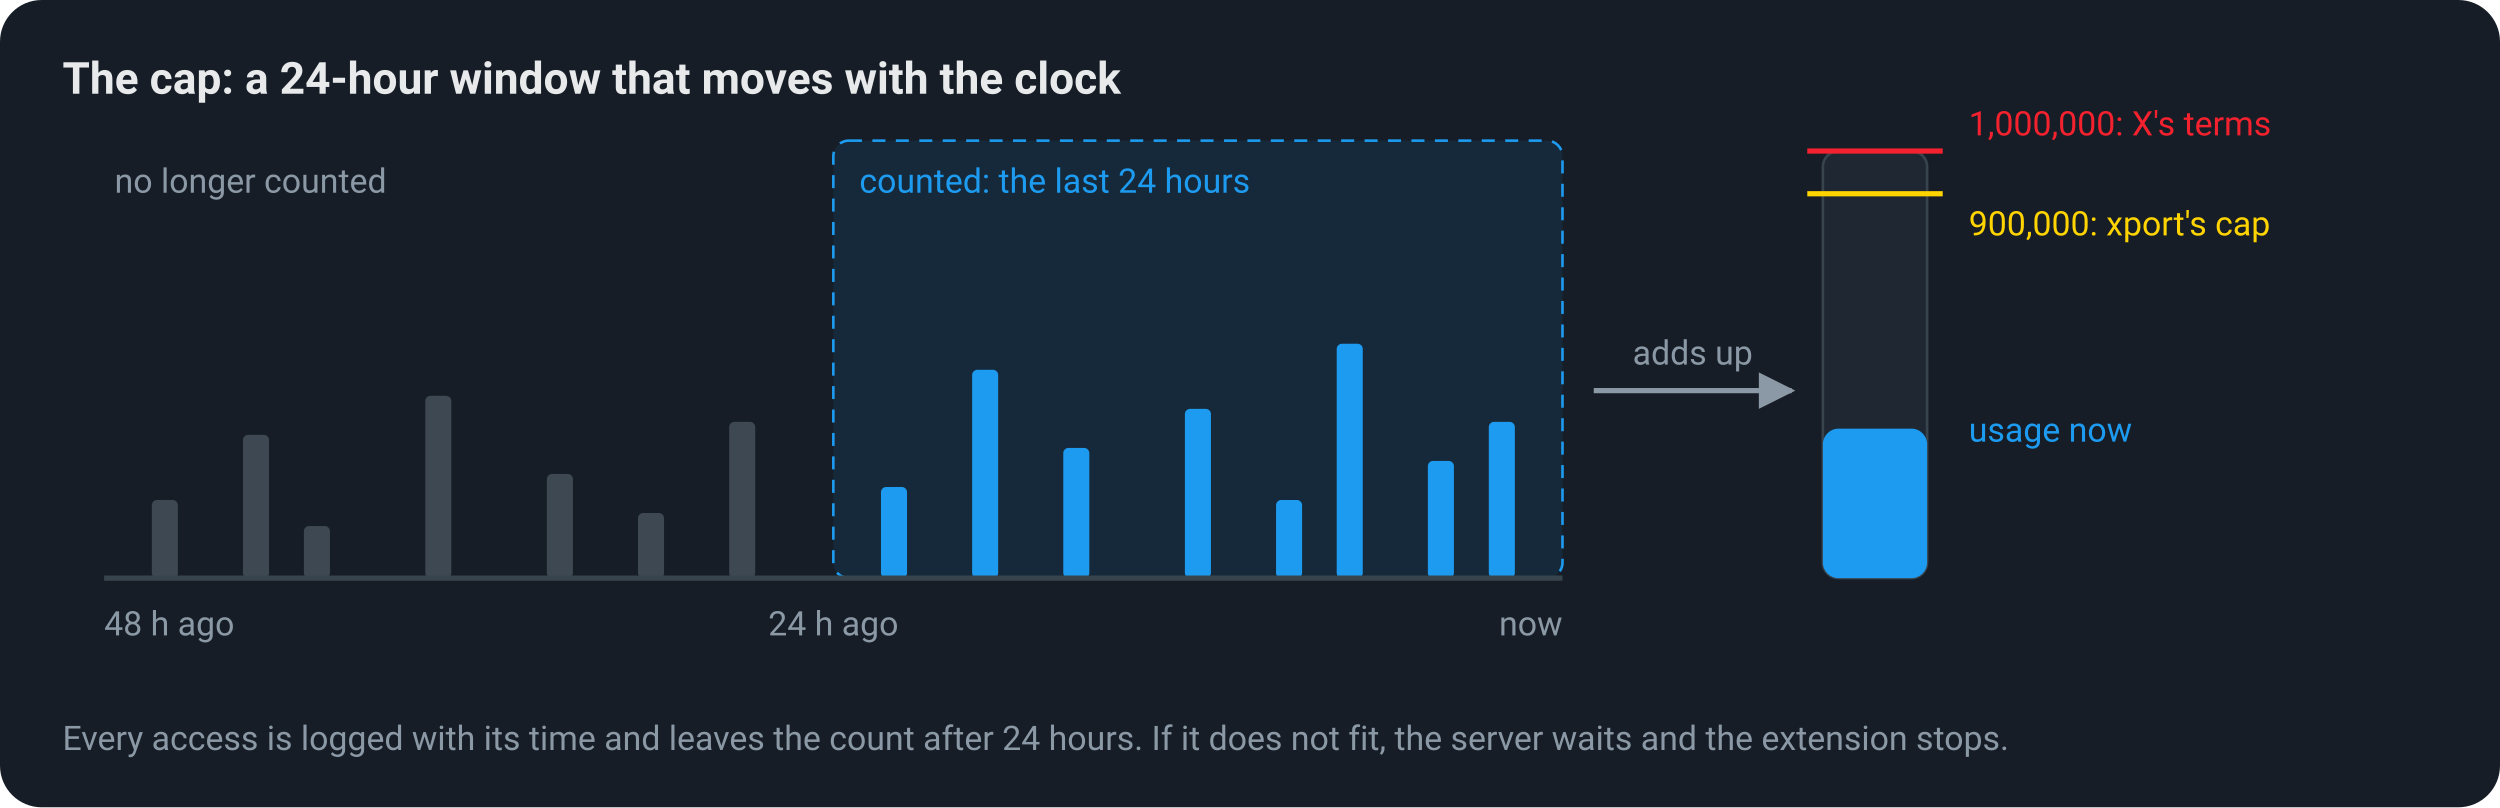
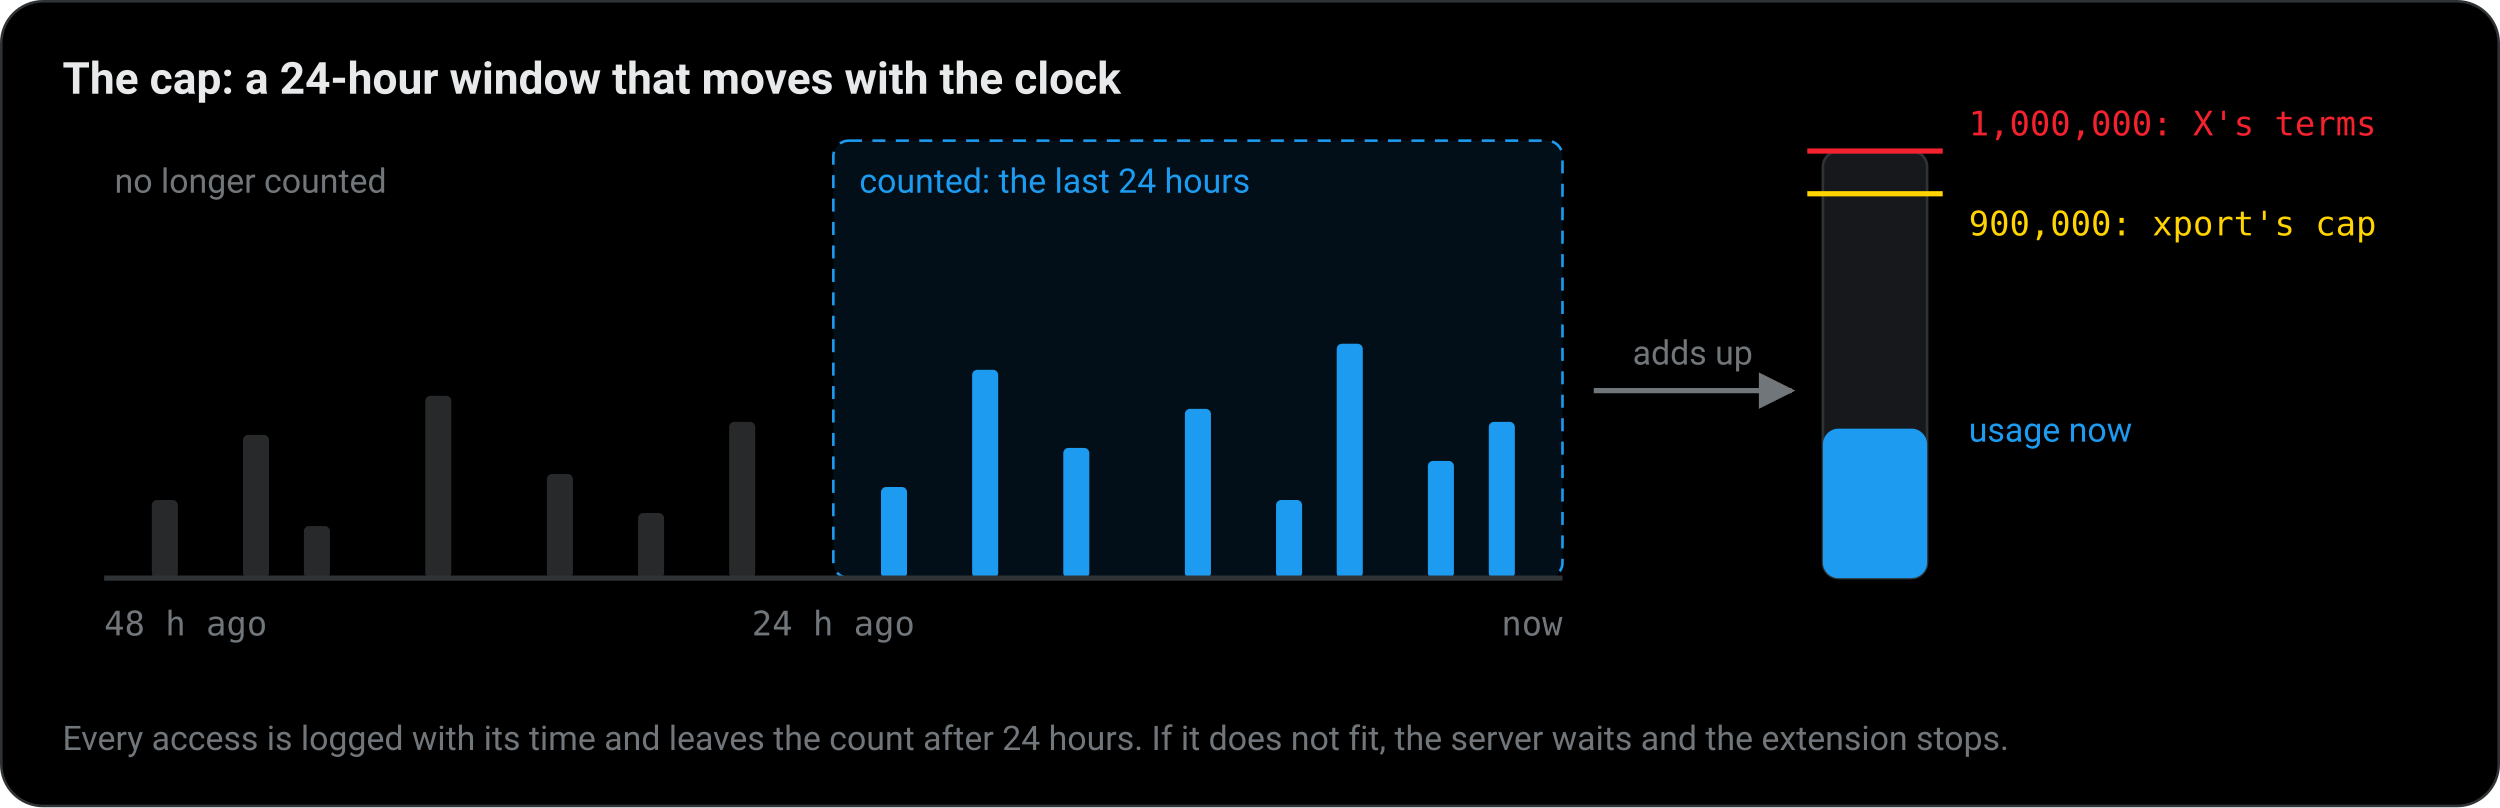
<svg xmlns="http://www.w3.org/2000/svg" width="960" height="310" viewBox="0 0 960 310" font-family="system-ui, -apple-system, Segoe UI, Roboto, Helvetica, Arial, sans-serif" role="img" aria-label="The cap: a 24-hour window that moves with the clock">
  <defs>
    <marker id="flecha" viewBox="0 0 10 10" refX="9" refY="5" markerWidth="7" markerHeight="7" orient="auto-start-reverse">
-       <path d="M0,0 L10,5 L0,10 z" fill="#8b98a5" />
+       <path d="M0,0 L10,5 L0,10 z" fill="#71767b" />
    </marker>
  </defs>
-   <rect width="960" height="310" rx="16" fill="#161d26" />
+   <rect x="0.5" y="0.5" width="959" height="309" rx="16" fill="#000000" stroke="#2f3336" />
  <text x="24" y="36" font-size="17" fill="#e7e9ea" text-anchor="start" font-weight="bold">The cap: a 24-hour window that moves with the clock</text>
  <rect x="320.0" y="54" width="280.0" height="168" rx="6" fill="#1d9bf0" fill-opacity="0.10" stroke="#1d9bf0" stroke-dasharray="5 4" />
  <text x="330.0" y="74" font-size="13" fill="#1d9bf0" text-anchor="start" font-weight="normal">counted: the last 24 hours</text>
-   <text x="44" y="74" font-size="13" fill="#8b98a5" text-anchor="start" font-weight="normal">no longer counted</text>
-   <rect x="58.3" y="192" width="10" height="30" rx="2" fill="#8b98a5" fill-opacity="0.35" />
-   <rect x="93.3" y="167" width="10" height="55" rx="2" fill="#8b98a5" fill-opacity="0.35" />
-   <rect x="116.7" y="202" width="10" height="20" rx="2" fill="#8b98a5" fill-opacity="0.35" />
-   <rect x="163.3" y="152" width="10" height="70" rx="2" fill="#8b98a5" fill-opacity="0.35" />
-   <rect x="210.0" y="182" width="10" height="40" rx="2" fill="#8b98a5" fill-opacity="0.35" />
-   <rect x="245.0" y="197" width="10" height="25" rx="2" fill="#8b98a5" fill-opacity="0.35" />
-   <rect x="280.0" y="162" width="10" height="60" rx="2" fill="#8b98a5" fill-opacity="0.35" />
+   <text x="44" y="74" font-size="13" fill="#71767b" text-anchor="start" font-weight="normal">no longer counted</text>
+   <rect x="58.3" y="192" width="10" height="30" rx="2" fill="#71767b" fill-opacity="0.35" />
+   <rect x="93.3" y="167" width="10" height="55" rx="2" fill="#71767b" fill-opacity="0.35" />
+   <rect x="116.7" y="202" width="10" height="20" rx="2" fill="#71767b" fill-opacity="0.35" />
+   <rect x="163.3" y="152" width="10" height="70" rx="2" fill="#71767b" fill-opacity="0.35" />
+   <rect x="210.0" y="182" width="10" height="40" rx="2" fill="#71767b" fill-opacity="0.35" />
+   <rect x="245.0" y="197" width="10" height="25" rx="2" fill="#71767b" fill-opacity="0.35" />
+   <rect x="280.0" y="162" width="10" height="60" rx="2" fill="#71767b" fill-opacity="0.35" />
  <rect x="338.3" y="187" width="10" height="35" rx="2" fill="#1d9bf0" fill-opacity="1" />
  <rect x="373.3" y="142" width="10" height="80" rx="2" fill="#1d9bf0" fill-opacity="1" />
  <rect x="408.3" y="172" width="10" height="50" rx="2" fill="#1d9bf0" fill-opacity="1" />
  <rect x="455.0" y="157" width="10" height="65" rx="2" fill="#1d9bf0" fill-opacity="1" />
  <rect x="490.0" y="192" width="10" height="30" rx="2" fill="#1d9bf0" fill-opacity="1" />
  <rect x="513.3" y="132" width="10" height="90" rx="2" fill="#1d9bf0" fill-opacity="1" />
  <rect x="548.3" y="177" width="10" height="45" rx="2" fill="#1d9bf0" fill-opacity="1" />
  <rect x="571.7" y="162" width="10" height="60" rx="2" fill="#1d9bf0" fill-opacity="1" />
-   <line x1="40" y1="222" x2="600" y2="222" stroke="#38444d" stroke-width="2" />
-   <text x="40" y="244" font-size="13" fill="#8b98a5" text-anchor="start" font-weight="normal">48 h ago</text>
-   <text x="320.0" y="244" font-size="13" fill="#8b98a5" text-anchor="middle" font-weight="normal">24 h ago</text>
-   <text x="600" y="244" font-size="13" fill="#8b98a5" text-anchor="end" font-weight="normal">now</text>
-   <line x1="612" y1="150" x2="688" y2="150" stroke="#8b98a5" stroke-width="2" marker-end="url(#flecha)" />
-   <text x="650.0" y="140" font-size="13" fill="#8b98a5" text-anchor="middle" font-weight="normal">adds up</text>
-   <rect x="700" y="58" width="40" height="164" rx="6" fill="#1e2732" stroke="#38444d" />
+   <line x1="40" y1="222" x2="600" y2="222" stroke="#2f3336" stroke-width="2" />
+   <text x="40" y="244" font-size="13" fill="#71767b" text-anchor="start" font-weight="normal" font-family="ui-monospace, SF Mono, Cascadia Mono, JetBrains Mono, Menlo, Consolas, monospace">48 h ago</text>
+   <text x="320.0" y="244" font-size="13" fill="#71767b" text-anchor="middle" font-weight="normal" font-family="ui-monospace, SF Mono, Cascadia Mono, JetBrains Mono, Menlo, Consolas, monospace">24 h ago</text>
+   <text x="600" y="244" font-size="13" fill="#71767b" text-anchor="end" font-weight="normal" font-family="ui-monospace, SF Mono, Cascadia Mono, JetBrains Mono, Menlo, Consolas, monospace">now</text>
+   <line x1="612" y1="150" x2="688" y2="150" stroke="#71767b" stroke-width="2" marker-end="url(#flecha)" />
+   <text x="650.0" y="140" font-size="13" fill="#71767b" text-anchor="middle" font-weight="normal">adds up</text>
+   <rect x="700" y="58" width="40" height="164" rx="6" fill="#16181c" stroke="#2f3336" />
  <rect x="700" y="164.6" width="40" height="57.4" rx="6" fill="#1d9bf0" />
  <line x1="694" y1="58.0" x2="746" y2="58.0" stroke="#f4212e" stroke-width="2" />
-   <text x="756" y="52.0" font-size="13" fill="#f4212e" text-anchor="start" font-weight="normal">1,000,000: X's terms</text>
+   <text x="756" y="52.0" font-size="13" fill="#f4212e" text-anchor="start" font-weight="normal" font-family="ui-monospace, SF Mono, Cascadia Mono, JetBrains Mono, Menlo, Consolas, monospace">1,000,000: X's terms</text>
  <line x1="694" y1="74.4" x2="746" y2="74.4" stroke="#ffd400" stroke-width="2" />
-   <text x="756" y="90.4" font-size="13" fill="#ffd400" text-anchor="start" font-weight="normal">900,000: xport's cap</text>
+   <text x="756" y="90.4" font-size="13" fill="#ffd400" text-anchor="start" font-weight="normal" font-family="ui-monospace, SF Mono, Cascadia Mono, JetBrains Mono, Menlo, Consolas, monospace">900,000: xport's cap</text>
  <text x="756" y="169.6" font-size="13" fill="#1d9bf0" text-anchor="start" font-weight="normal">usage now</text>
-   <text x="24" y="288" font-size="13" fill="#8b98a5" text-anchor="start" font-weight="normal">Every access is logged with its time and leaves the count after 24 hours. If it does not fit, the server waits and the extension stops.</text>
+   <text x="24" y="288" font-size="13" fill="#71767b" text-anchor="start" font-weight="normal">Every access is logged with its time and leaves the count after 24 hours. If it does not fit, the server waits and the extension stops.</text>
</svg>
